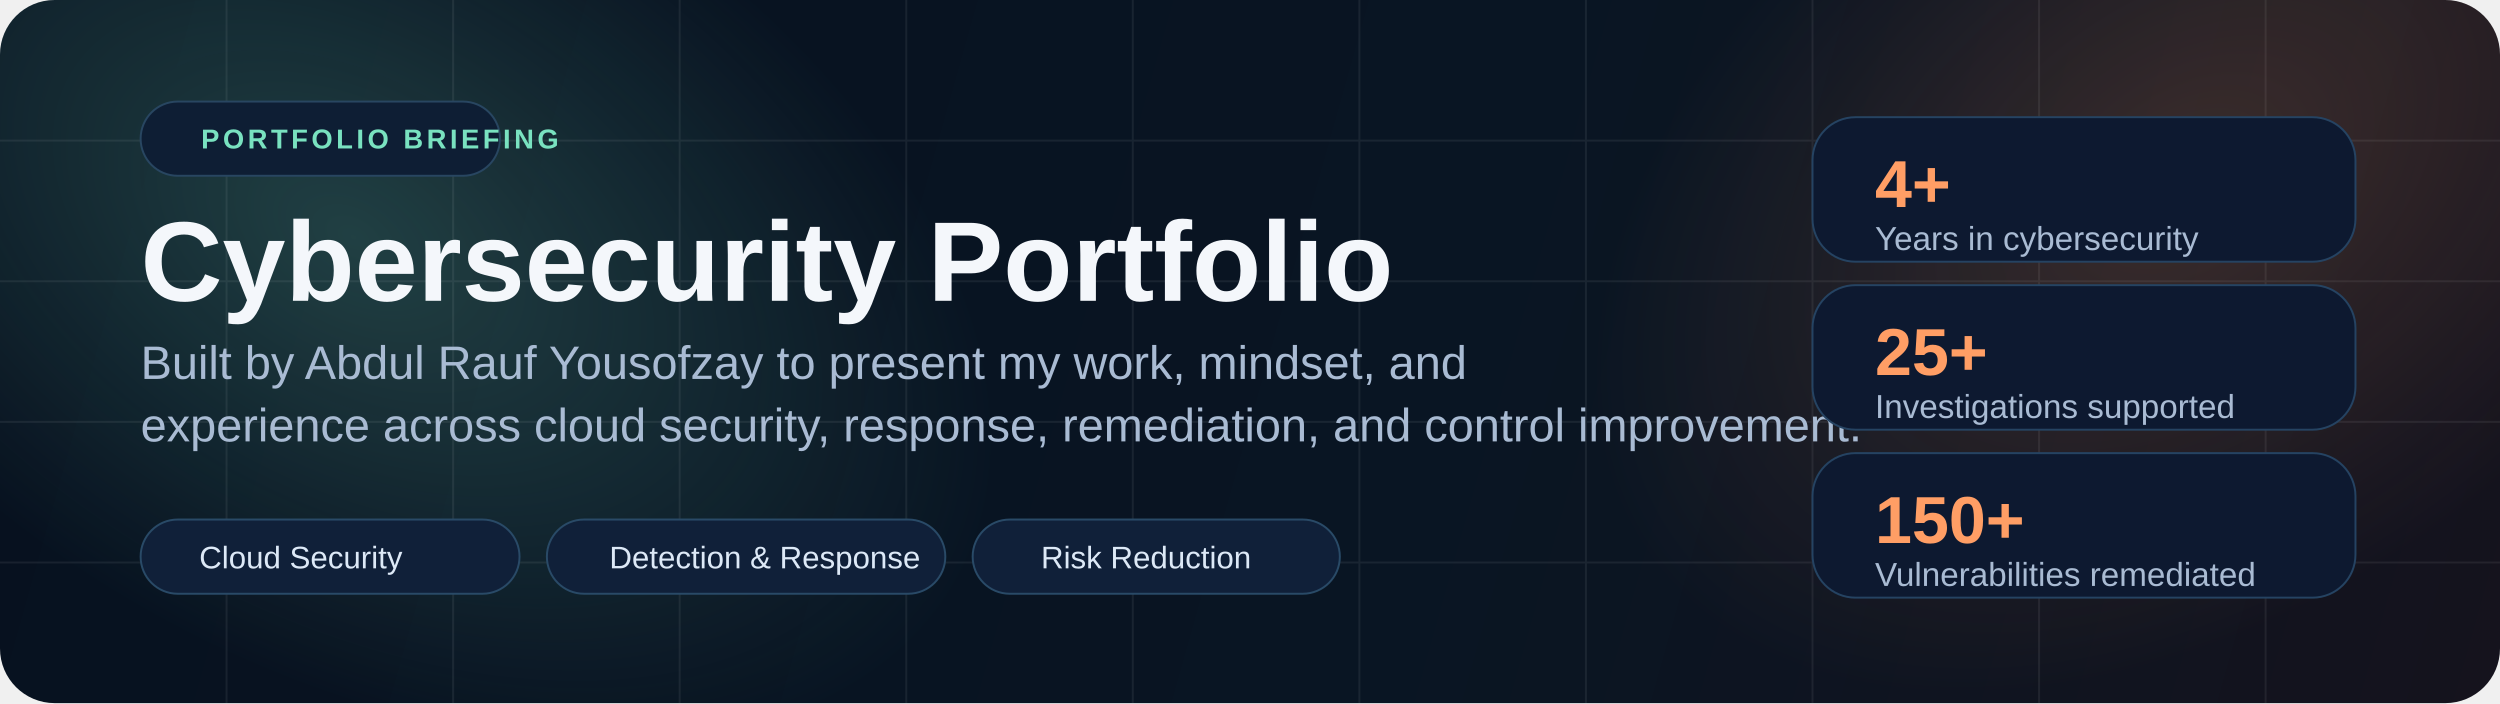
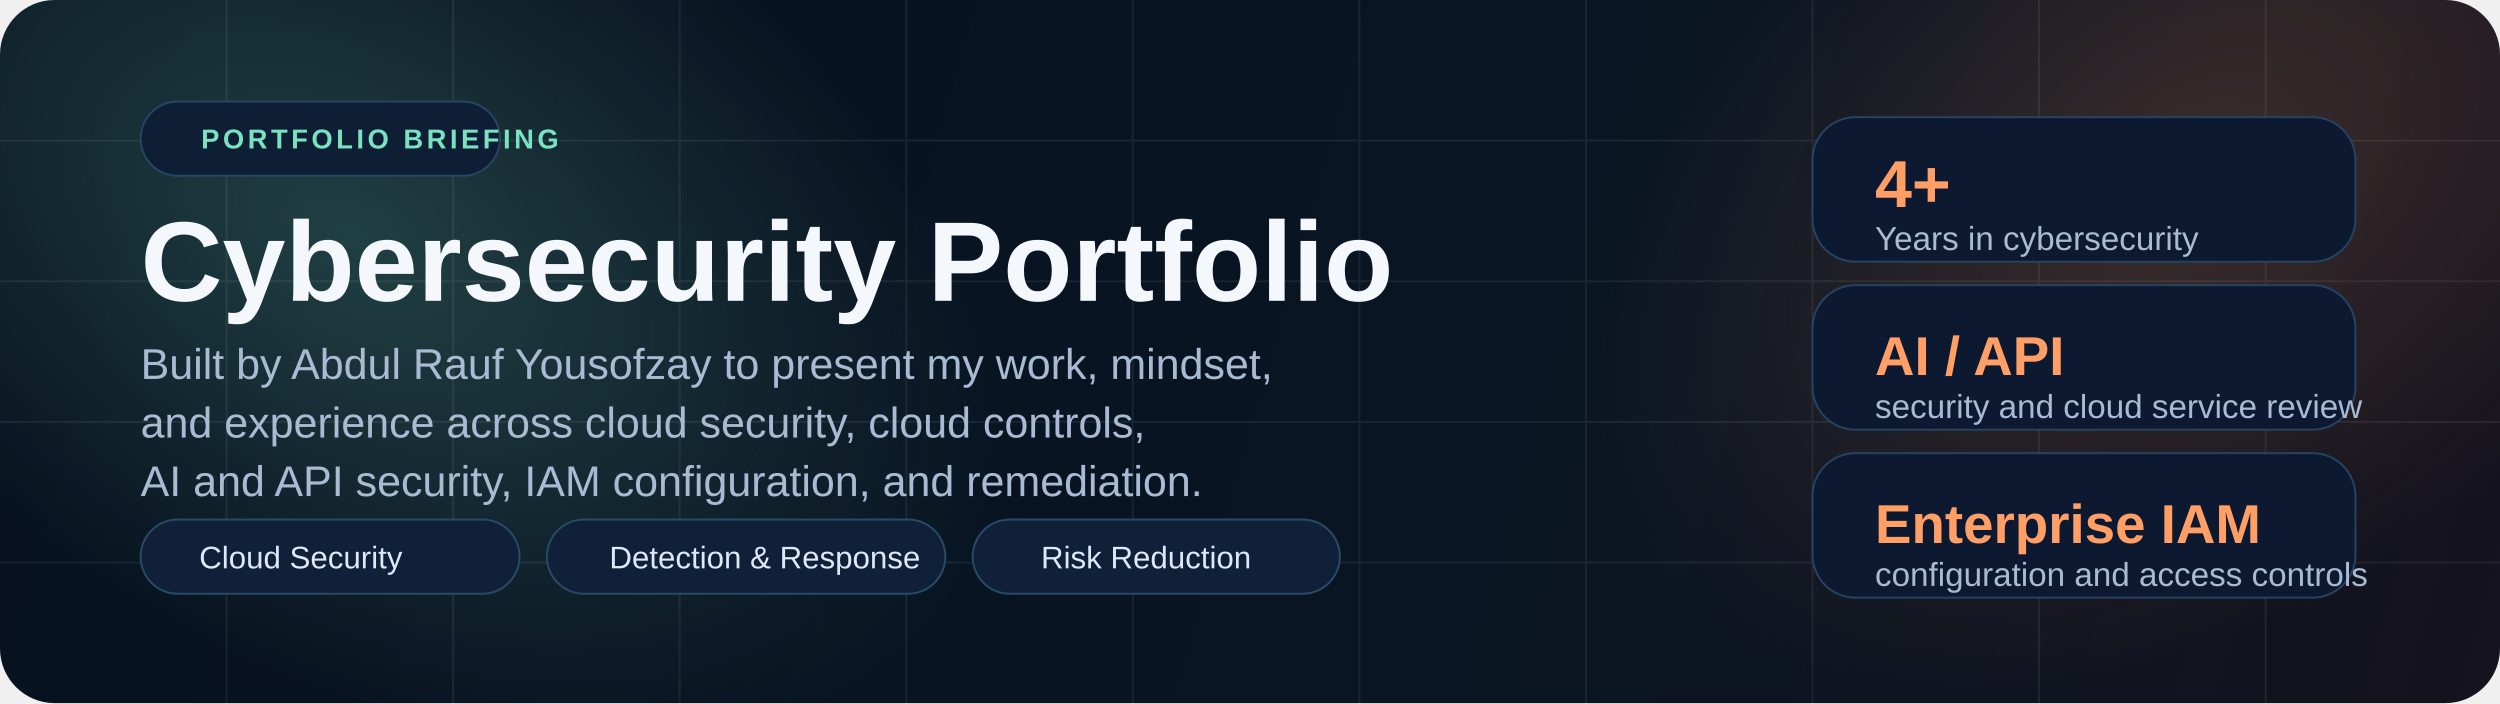
<svg xmlns="http://www.w3.org/2000/svg" width="1280" height="360" viewBox="0 0 1280 360" fill="none">
  <defs>
    <linearGradient id="bg" x1="0" y1="0" x2="1280" y2="360" gradientUnits="userSpaceOnUse">
      <stop stop-color="#07111F" />
      <stop offset="0.58" stop-color="#091523" />
      <stop offset="1" stop-color="#15131D" />
    </linearGradient>
    <radialGradient id="leftGlow" cx="0" cy="0" r="1" gradientUnits="userSpaceOnUse" gradientTransform="translate(180 120) rotate(30) scale(360 220)">
      <stop stop-color="#79E2C0" stop-opacity="0.22" />
      <stop offset="1" stop-color="#79E2C0" stop-opacity="0" />
    </radialGradient>
    <radialGradient id="rightGlow" cx="0" cy="0" r="1" gradientUnits="userSpaceOnUse" gradientTransform="translate(1120 90) rotate(145) scale(340 220)">
      <stop stop-color="#FF9E65" stop-opacity="0.18" />
      <stop offset="1" stop-color="#FF9E65" stop-opacity="0" />
    </radialGradient>
  </defs>
  <rect width="1280" height="360" rx="28" fill="url(#bg)" />
  <rect width="1280" height="360" rx="28" fill="url(#leftGlow)" />
  <rect width="1280" height="360" rx="28" fill="url(#rightGlow)" />
  <g opacity="0.07">
    <path d="M0 72H1280" stroke="white" />
    <path d="M0 144H1280" stroke="white" />
    <path d="M0 216H1280" stroke="white" />
    <path d="M0 288H1280" stroke="white" />
    <path d="M116 0V360" stroke="white" />
    <path d="M232 0V360" stroke="white" />
    <path d="M348 0V360" stroke="white" />
    <path d="M464 0V360" stroke="white" />
    <path d="M580 0V360" stroke="white" />
    <path d="M696 0V360" stroke="white" />
    <path d="M812 0V360" stroke="white" />
    <path d="M928 0V360" stroke="white" />
    <path d="M1044 0V360" stroke="white" />
    <path d="M1160 0V360" stroke="white" />
  </g>
  <rect x="72" y="52" width="184" height="38" rx="19" fill="#0E1E34" stroke="#284661" />
  <text x="103" y="76" fill="#79E2C0" font-family="Arial, Helvetica, sans-serif" font-size="14" font-weight="700" letter-spacing="1.8">PORTFOLIO BRIEFING</text>
  <text x="72" y="154" fill="#F4F7FB" font-family="Arial, Helvetica, sans-serif" font-size="58" font-weight="800">Cybersecurity Portfolio</text>
-   <text x="72" y="194" fill="#A9BBD3" font-family="Arial, Helvetica, sans-serif" font-size="24">Built by Abdul Rauf Yousofzay to present my work, mindset, and</text>
-   <text x="72" y="226" fill="#A9BBD3" font-family="Arial, Helvetica, sans-serif" font-size="24">experience across cloud security, response, remediation, and control improvement.</text>
+   <text x="72" y="194" fill="#A9BBD3" font-family="Arial, Helvetica, sans-serif" font-size="22">Built by Abdul Rauf Yousofzay to present my work, mindset,</text>
+   <text x="72" y="224" fill="#A9BBD3" font-family="Arial, Helvetica, sans-serif" font-size="22">and experience across cloud security, cloud controls,</text>
+   <text x="72" y="254" fill="#A9BBD3" font-family="Arial, Helvetica, sans-serif" font-size="22">AI and API security, IAM configuration, and remediation.</text>
  <rect x="72" y="266" width="194" height="38" rx="19" fill="#102039" stroke="#294A67" />
  <rect x="280" y="266" width="204" height="38" rx="19" fill="#102039" stroke="#294A67" />
  <rect x="498" y="266" width="188" height="38" rx="19" fill="#102039" stroke="#294A67" />
  <text x="102" y="291" fill="#DDE9F7" font-family="Arial, Helvetica, sans-serif" font-size="16">Cloud Security</text>
  <text x="312" y="291" fill="#DDE9F7" font-family="Arial, Helvetica, sans-serif" font-size="16">Detection &amp; Response</text>
  <text x="533" y="291" fill="#DDE9F7" font-family="Arial, Helvetica, sans-serif" font-size="16">Risk Reduction</text>
  <rect x="928" y="60" width="278" height="74" rx="22" fill="#0D1930" stroke="#254362" />
  <rect x="928" y="146" width="278" height="74" rx="22" fill="#0D1930" stroke="#254362" />
  <rect x="928" y="232" width="278" height="74" rx="22" fill="#0D1930" stroke="#254362" />
  <text x="960" y="106" fill="#FF9E65" font-family="Arial, Helvetica, sans-serif" font-size="34" font-weight="800">4+</text>
  <text x="960" y="128" fill="#A9BBD3" font-family="Arial, Helvetica, sans-serif" font-size="17">Years in cybersecurity</text>
-   <text x="960" y="192" fill="#FF9E65" font-family="Arial, Helvetica, sans-serif" font-size="34" font-weight="800">25+</text>
-   <text x="960" y="214" fill="#A9BBD3" font-family="Arial, Helvetica, sans-serif" font-size="17">Investigations supported</text>
-   <text x="960" y="278" fill="#FF9E65" font-family="Arial, Helvetica, sans-serif" font-size="34" font-weight="800">150+</text>
-   <text x="960" y="300" fill="#A9BBD3" font-family="Arial, Helvetica, sans-serif" font-size="17">Vulnerabilities remediated</text>
+   <text x="960" y="192" fill="#FF9E65" font-family="Arial, Helvetica, sans-serif" font-size="28" font-weight="800">AI / API</text>
+   <text x="960" y="214" fill="#A9BBD3" font-family="Arial, Helvetica, sans-serif" font-size="17">security and cloud service review</text>
+   <text x="960" y="278" fill="#FF9E65" font-family="Arial, Helvetica, sans-serif" font-size="28" font-weight="800">Enterprise IAM</text>
+   <text x="960" y="300" fill="#A9BBD3" font-family="Arial, Helvetica, sans-serif" font-size="17">configuration and access controls</text>
</svg>
